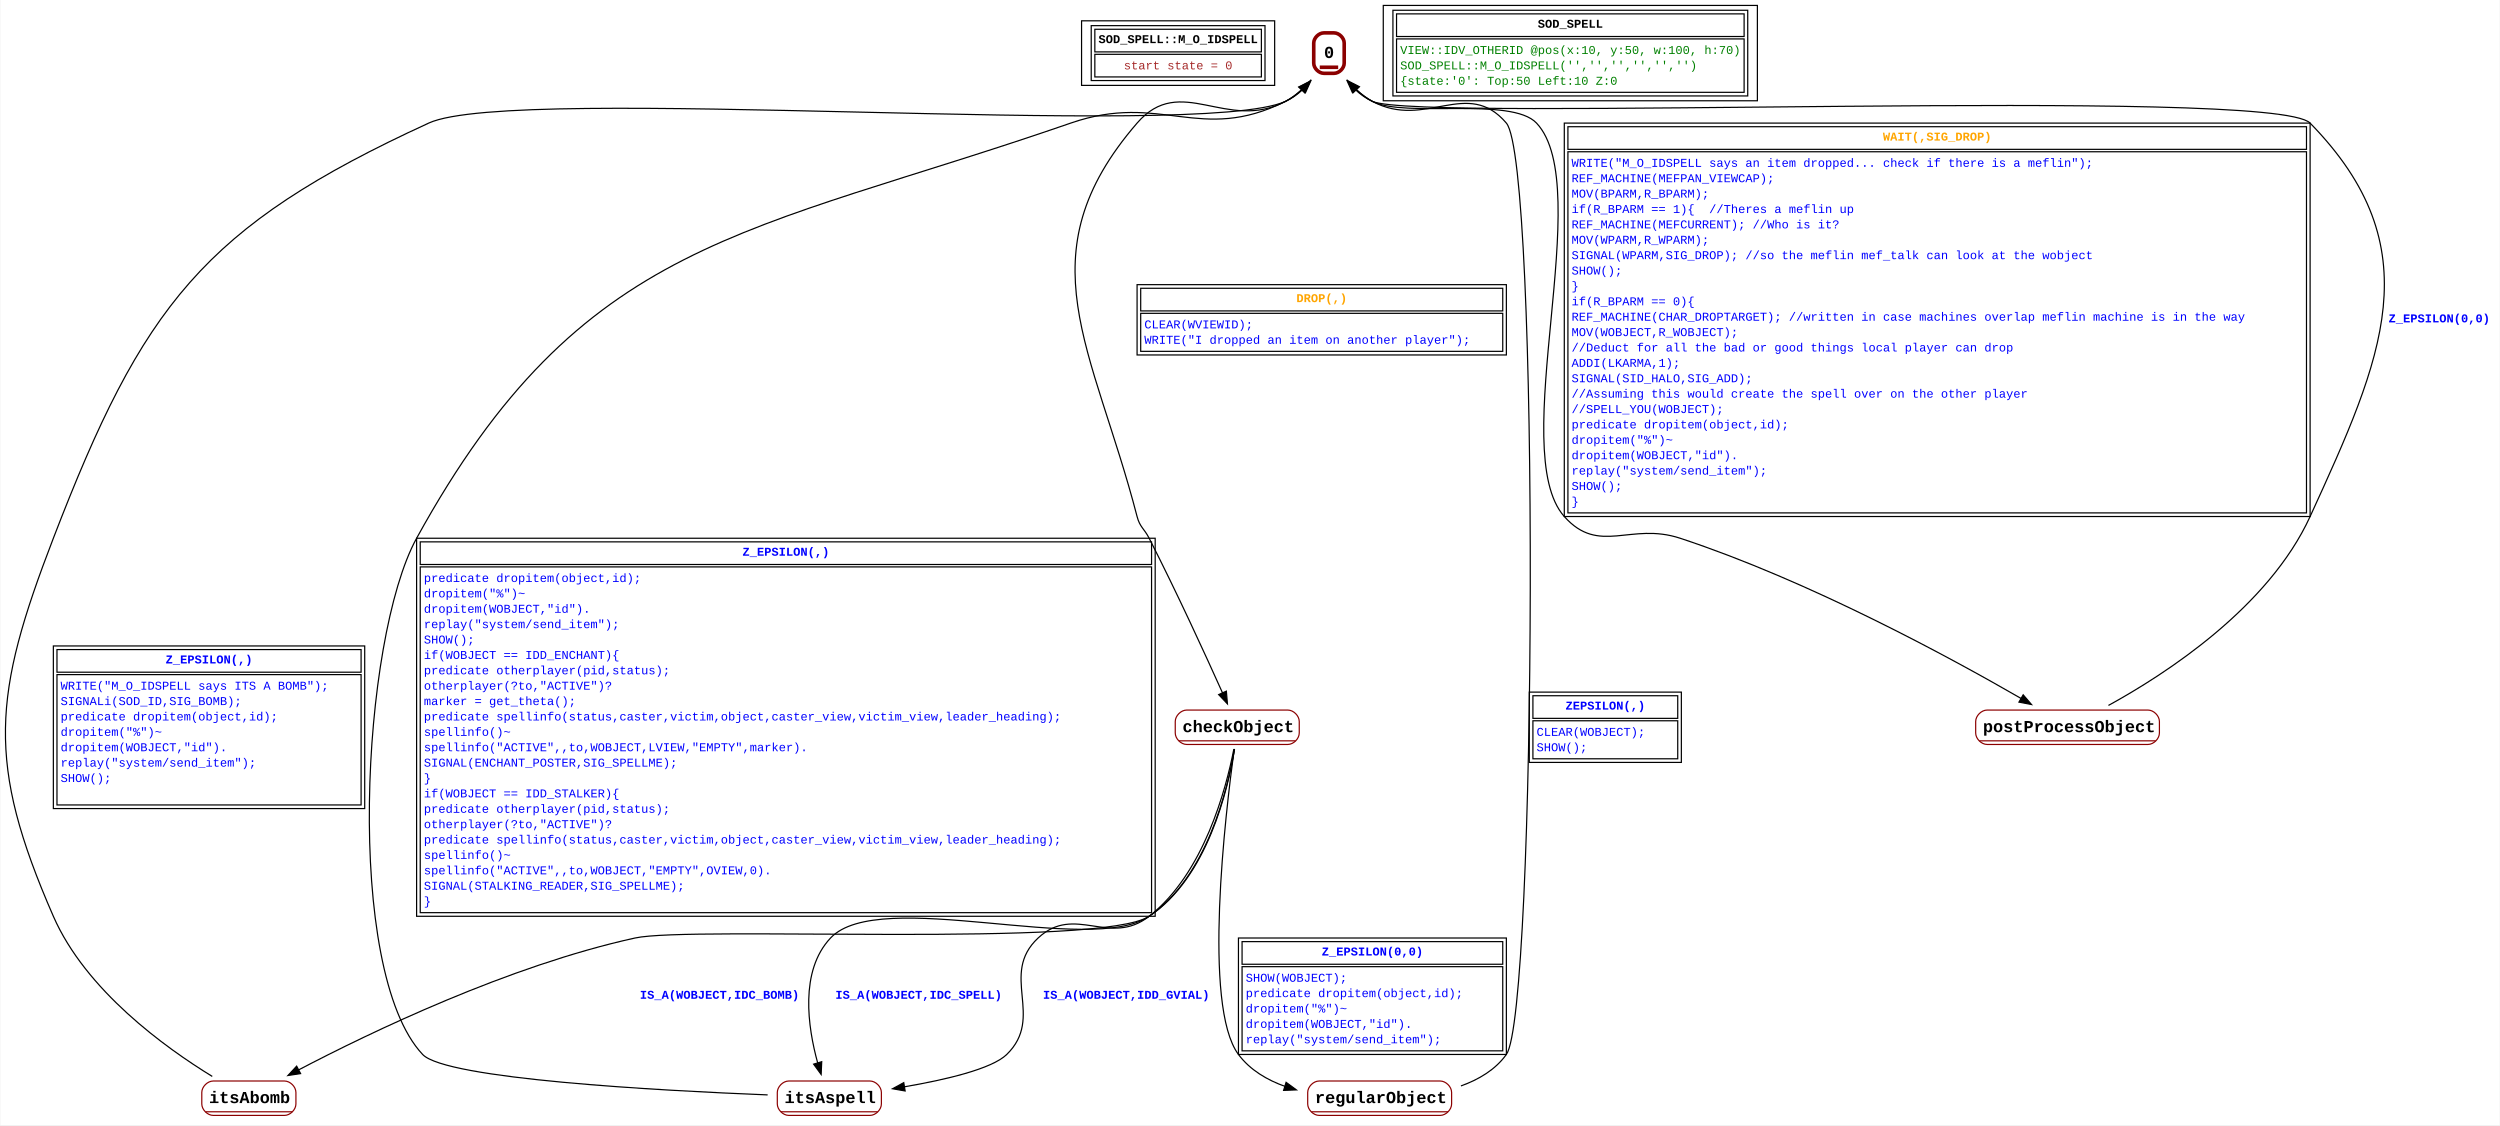
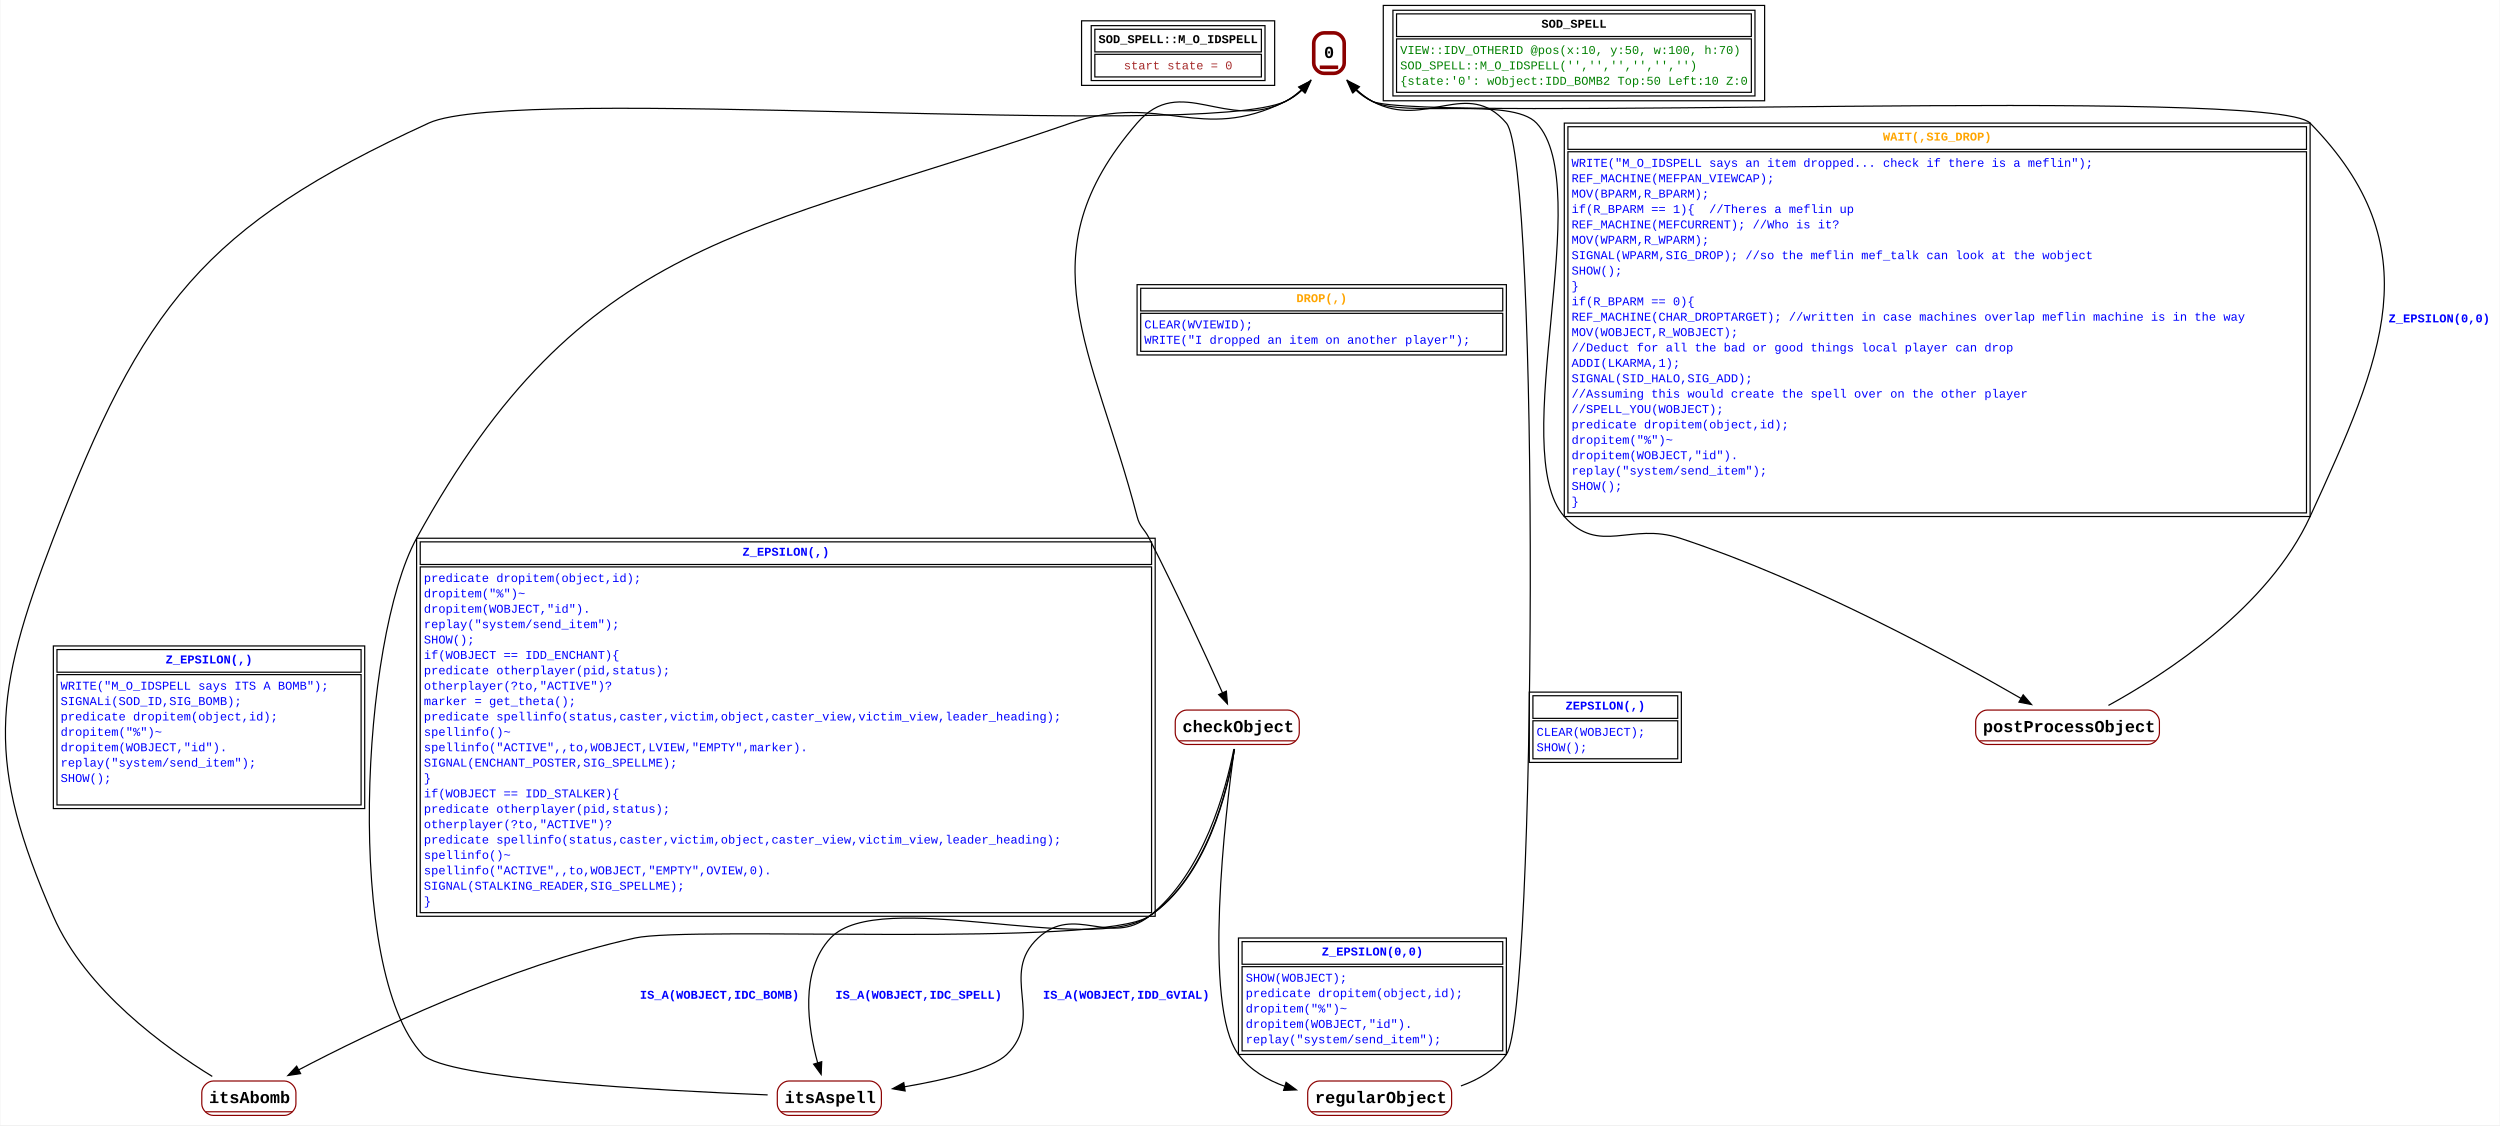
<svg xmlns="http://www.w3.org/2000/svg" width="2071pt" height="932pt" viewBox="0.00 0.00 2070.86 932.25">
  <g id="graph0" class="graph" transform="scale(1 1) rotate(0) translate(4 928.25)">
    <polygon fill="white" stroke="none" points="-4,4 -4,-928.25 2066.86,-928.25 2066.86,4 -4,4" />
    <g id="node1" class="node">
      <polygon fill="none" stroke="black" points="891.86,-857.5 891.86,-911 1051.86,-911 1051.86,-857.5 891.86,-857.5" />
      <polygon fill="none" stroke="black" points="902.86,-885.25 902.86,-904 1040.86,-904 1040.86,-885.25 902.86,-885.25" />
      <text text-anchor="start" x="905.86" y="-892.5" font-family="Courier New" font-weight="bold" font-size="10.00">SOD_SPELL::M_O_IDSPELL</text>
      <polygon fill="none" stroke="black" points="902.86,-864.5 902.86,-883.25 1040.86,-883.25 1040.86,-864.5 902.86,-864.5" />
      <text text-anchor="start" x="926.86" y="-870.75" font-family="Courier New" font-size="10.00" fill="brown">start state = 0</text>
      <polygon fill="none" stroke="black" points="899.86,-861.5 899.86,-907 1043.86,-907 1043.86,-861.5 899.86,-861.5" />
    </g>
    <g id="node2" class="node">
      <polyline fill="none" stroke="darkred" stroke-width="3" points="1089.24,-872.5 1104.49,-872.5" />
      <text text-anchor="start" x="1092.74" y="-880.2" font-family="Courier New" font-weight="bold" font-size="14.00">0</text>
      <path fill="none" stroke="darkred" stroke-width="3" d="M1092.65,-867.5C1092.65,-867.5 1101.07,-867.5 1101.07,-867.5 1105.28,-867.5 1109.49,-871.71 1109.49,-875.92 1109.49,-875.92 1109.49,-892.58 1109.49,-892.58 1109.49,-896.79 1105.28,-901 1101.07,-901 1101.07,-901 1092.65,-901 1092.65,-901 1088.45,-901 1084.24,-896.79 1084.24,-892.58 1084.24,-892.58 1084.24,-875.92 1084.24,-875.92 1084.24,-871.71 1088.45,-867.5 1092.65,-867.5" />
    </g>
    <g id="node3" class="node">
      <polyline fill="none" stroke="darkred" points="972.49,-314.38 1069.24,-314.38" />
      <text text-anchor="start" x="975.49" y="-321.57" font-family="Courier New" font-weight="bold" font-size="14.00">checkObject</text>
      <path fill="none" stroke="darkred" d="M978.99,-311.38C978.99,-311.38 1062.74,-311.38 1062.74,-311.38 1067.49,-311.38 1072.24,-316.12 1072.24,-320.88 1072.24,-320.88 1072.24,-330.38 1072.24,-330.38 1072.24,-335.12 1067.49,-339.88 1062.74,-339.88 1062.74,-339.88 978.99,-339.88 978.99,-339.88 974.24,-339.88 969.49,-335.12 969.49,-330.38 969.49,-330.38 969.49,-320.88 969.49,-320.88 969.49,-316.12 974.24,-311.38 978.99,-311.38" />
    </g>
    <g id="edge1" class="edge">
      <path fill="none" stroke="black" d="M1082.13,-862.24C1076.29,-855.44 1069.01,-848.55 1060.86,-844.25 1011.99,-818.48 973.99,-868.05 937.86,-826.25 843.12,-716.63 901.52,-640.51 937.86,-500.25 940.16,-491.39 943.69,-490.4 947.86,-482.25 970.6,-437.81 994.79,-385 1008.83,-353.73" />
      <polygon fill="black" stroke="black" points="1011.84,-355.56 1012.73,-345 1005.45,-352.7 1011.84,-355.56" />
      <polygon fill="none" stroke="black" points="940.86,-670.62 940.86,-689.38 1240.86,-689.38 1240.86,-670.62 940.86,-670.62" />
      <text text-anchor="start" x="1069.86" y="-677.88" font-family="Courier New" font-weight="bold" font-size="10.00" fill="orange">DROP(,)</text>
      <polygon fill="none" stroke="black" points="940.86,-637.12 940.86,-668.62 1240.86,-668.62 1240.86,-637.12 940.86,-637.12" />
      <text text-anchor="start" x="943.86" y="-656.12" font-family="Courier New" font-size="10.00" fill="blue">    CLEAR(WVIEWID);</text>
      <text text-anchor="start" x="943.86" y="-643.38" font-family="Courier New" font-size="10.00" fill="blue">    WRITE("I dropped an item on another player");</text>
      <polygon fill="none" stroke="black" points="937.86,-634.12 937.86,-692.38 1243.86,-692.38 1243.86,-634.12 937.86,-634.12" />
    </g>
    <g id="node4" class="node">
      <polyline fill="none" stroke="darkred" points="1635.74,-314.38 1781.99,-314.38" />
      <text text-anchor="start" x="1638.74" y="-321.57" font-family="Courier New" font-weight="bold" font-size="14.00">postProcessObject</text>
      <path fill="none" stroke="darkred" d="M1642.24,-311.38C1642.24,-311.38 1775.49,-311.38 1775.49,-311.38 1780.24,-311.38 1784.99,-316.12 1784.99,-320.88 1784.99,-320.88 1784.99,-330.38 1784.99,-330.38 1784.99,-335.12 1780.24,-339.88 1775.49,-339.88 1775.49,-339.88 1642.24,-339.88 1642.24,-339.88 1637.49,-339.88 1632.74,-335.12 1632.74,-330.38 1632.74,-330.38 1632.74,-320.88 1632.74,-320.88 1632.74,-316.12 1637.49,-311.38 1642.24,-311.38" />
    </g>
    <g id="edge2" class="edge">
      <path fill="none" stroke="black" d="M1111.56,-862.18C1117.4,-855.37 1124.68,-848.49 1132.86,-844.25 1159.92,-830.21 1247.97,-848.46 1268.86,-826.25 1318.62,-773.35 1243.54,-554.47 1291.86,-500.25 1320.74,-467.84 1346.63,-495.84 1387.86,-482.25 1494.9,-446.97 1611.96,-383.21 1670.71,-349.29" />
      <polygon fill="black" stroke="black" points="1672.11,-352.52 1679,-344.47 1668.6,-346.47 1672.11,-352.52" />
      <polygon fill="none" stroke="black" points="1294.86,-804.5 1294.86,-823.25 1906.86,-823.25 1906.86,-804.5 1294.86,-804.5" />
      <text text-anchor="start" x="1555.86" y="-811.75" font-family="Courier New" font-weight="bold" font-size="10.00" fill="orange">WAIT(,SIG_DROP)</text>
      <polygon fill="none" stroke="black" points="1294.86,-503.25 1294.86,-802.5 1906.86,-802.5 1906.86,-503.25 1294.86,-503.25" />
      <text text-anchor="start" x="1297.86" y="-790" font-family="Courier New" font-size="10.00" fill="blue">    WRITE("M_O_IDSPELL says an item dropped... check if there is a meflin");</text>
      <text text-anchor="start" x="1297.86" y="-777.25" font-family="Courier New" font-size="10.00" fill="blue">    REF_MACHINE(MEFPAN_VIEWCAP);</text>
      <text text-anchor="start" x="1297.86" y="-764.5" font-family="Courier New" font-size="10.00" fill="blue">    MOV(BPARM,R_BPARM);</text>
      <text text-anchor="start" x="1297.86" y="-751.75" font-family="Courier New" font-size="10.00" fill="blue">    if(R_BPARM == 1){  //Theres a meflin up</text>
      <text text-anchor="start" x="1297.86" y="-739" font-family="Courier New" font-size="10.00" fill="blue">        REF_MACHINE(MEFCURRENT); //Who is it?</text>
      <text text-anchor="start" x="1297.86" y="-726.25" font-family="Courier New" font-size="10.00" fill="blue">        MOV(WPARM,R_WPARM);</text>
      <text text-anchor="start" x="1297.86" y="-713.5" font-family="Courier New" font-size="10.00" fill="blue">        SIGNAL(WPARM,SIG_DROP); //so the meflin mef_talk can look at the wobject</text>
      <text text-anchor="start" x="1297.86" y="-700.75" font-family="Courier New" font-size="10.00" fill="blue">        SHOW();</text>
      <text text-anchor="start" x="1297.86" y="-688" font-family="Courier New" font-size="10.00" fill="blue">    }</text>
      <text text-anchor="start" x="1297.86" y="-675.25" font-family="Courier New" font-size="10.00" fill="blue">   if(R_BPARM == 0){</text>
      <text text-anchor="start" x="1297.86" y="-662.5" font-family="Courier New" font-size="10.00" fill="blue">        REF_MACHINE(CHAR_DROPTARGET); //written in case machines overlap meflin machine is in the way</text>
      <text text-anchor="start" x="1297.86" y="-649.75" font-family="Courier New" font-size="10.00" fill="blue">        MOV(WOBJECT,R_WOBJECT);</text>
      <text text-anchor="start" x="1297.86" y="-637" font-family="Courier New" font-size="10.00" fill="blue">            //Deduct for all the bad or good things local player can drop </text>
      <text text-anchor="start" x="1297.86" y="-624.25" font-family="Courier New" font-size="10.00" fill="blue">                ADDI(LKARMA,1); </text>
      <text text-anchor="start" x="1297.86" y="-611.5" font-family="Courier New" font-size="10.00" fill="blue">                SIGNAL(SID_HALO,SIG_ADD);</text>
      <text text-anchor="start" x="1297.86" y="-598.75" font-family="Courier New" font-size="10.00" fill="blue">        //Assuming this would create the spell over on the other player</text>
      <text text-anchor="start" x="1297.86" y="-586" font-family="Courier New" font-size="10.00" fill="blue">        //SPELL_YOU(WOBJECT);</text>
      <text text-anchor="start" x="1297.86" y="-573.25" font-family="Courier New" font-size="10.00" fill="blue">        predicate dropitem(object,id);</text>
      <text text-anchor="start" x="1297.86" y="-560.5" font-family="Courier New" font-size="10.00" fill="blue">        dropitem("%")~</text>
      <text text-anchor="start" x="1297.86" y="-547.75" font-family="Courier New" font-size="10.00" fill="blue">        dropitem(WOBJECT,"id").</text>
      <text text-anchor="start" x="1297.86" y="-535" font-family="Courier New" font-size="10.00" fill="blue">        replay("system/send_item");</text>
      <text text-anchor="start" x="1297.86" y="-522.25" font-family="Courier New" font-size="10.00" fill="blue">        SHOW();</text>
      <text text-anchor="start" x="1297.86" y="-509.5" font-family="Courier New" font-size="10.00" fill="blue">    } </text>
      <polygon fill="none" stroke="black" points="1291.86,-500.25 1291.86,-826.25 1909.86,-826.25 1909.86,-500.25 1291.86,-500.25" />
    </g>
    <g id="node5" class="node">
      <polyline fill="none" stroke="darkred" points="165.86,-7 237.86,-7" />
      <text text-anchor="start" x="168.86" y="-14.2" font-family="Courier New" font-weight="bold" font-size="14.00">itsAbomb</text>
      <path fill="none" stroke="darkred" d="M172.36,-4C172.36,-4 231.36,-4 231.36,-4 236.11,-4 240.86,-8.75 240.86,-13.5 240.86,-13.5 240.86,-23 240.86,-23 240.86,-27.75 236.11,-32.5 231.36,-32.5 231.36,-32.5 172.36,-32.5 172.36,-32.5 167.61,-32.5 162.86,-27.75 162.86,-23 162.86,-23 162.86,-13.5 162.86,-13.5 162.86,-8.75 167.61,-4 172.36,-4" />
    </g>
    <g id="edge3" class="edge">
      <path fill="none" stroke="black" d="M1018.61,-307.56C1013.22,-274.29 996.18,-201.16 947.86,-169 908.42,-142.75 568.13,-161.17 521.86,-151 416.96,-127.94 302.53,-72.84 243.02,-41.69" />
      <polygon fill="black" stroke="black" points="244.73,-38.64 234.25,-37.06 241.46,-44.83 244.73,-38.64" />
      <text text-anchor="start" x="525.86" y="-100.62" font-family="Courier New" font-weight="bold" font-size="10.00" fill="blue">IS_A(WOBJECT,IDC_BOMB)</text>
    </g>
    <g id="node6" class="node">
      <polyline fill="none" stroke="darkred" points="642.74,-7 722.99,-7" />
      <text text-anchor="start" x="645.74" y="-14.2" font-family="Courier New" font-weight="bold" font-size="14.00">itsAspell</text>
      <path fill="none" stroke="darkred" d="M649.24,-4C649.24,-4 716.49,-4 716.49,-4 721.24,-4 725.99,-8.75 725.99,-13.5 725.99,-13.5 725.99,-23 725.99,-23 725.99,-27.75 721.24,-32.5 716.49,-32.5 716.49,-32.5 649.24,-32.5 649.24,-32.5 644.49,-32.5 639.74,-27.75 639.74,-23 639.74,-23 639.74,-13.5 639.74,-13.5 639.74,-8.75 644.49,-4 649.24,-4" />
    </g>
    <g id="edge4" class="edge">
      <path fill="none" stroke="black" d="M1018.5,-307.42C1012.93,-274.21 995.64,-201.7 947.86,-169 899.33,-135.79 724.17,-193.82 683.86,-151 658.12,-123.65 664.99,-77.18 673.23,-47.37" />
      <polygon fill="black" stroke="black" points="676.54,-48.5 676.07,-37.92 669.84,-46.48 676.54,-48.5" />
      <text text-anchor="start" x="687.86" y="-100.62" font-family="Courier New" font-weight="bold" font-size="10.00" fill="blue">IS_A(WOBJECT,IDC_SPELL)</text>
    </g>
    <g id="edge5" class="edge">
      <path fill="none" stroke="black" d="M1018.02,-307.43C1011.7,-274.89 993.27,-204.44 947.86,-169 915.02,-143.37 886.34,-179.41 855.86,-151 823.37,-120.71 861.7,-85.47 829.86,-54.5 817.51,-42.49 779.16,-33.53 744.74,-27.64" />
      <polygon fill="black" stroke="black" points="745.66,-24.25 735.23,-26.09 744.53,-31.16 745.66,-24.25" />
      <text text-anchor="start" x="859.86" y="-100.62" font-family="Courier New" font-weight="bold" font-size="10.00" fill="blue">IS_A(WOBJECT,IDD_GVIAL)</text>
    </g>
    <g id="node7" class="node">
      <polyline fill="none" stroke="darkred" points="1082.24,-7 1195.49,-7" />
      <text text-anchor="start" x="1085.24" y="-14.2" font-family="Courier New" font-weight="bold" font-size="14.00">regularObject</text>
      <path fill="none" stroke="darkred" d="M1088.74,-4C1088.74,-4 1188.99,-4 1188.99,-4 1193.74,-4 1198.49,-8.75 1198.49,-13.5 1198.49,-13.5 1198.49,-23 1198.49,-23 1198.49,-27.75 1193.74,-32.5 1188.99,-32.5 1188.99,-32.5 1088.74,-32.5 1088.74,-32.5 1083.99,-32.5 1079.24,-27.75 1079.24,-23 1079.24,-23 1079.24,-13.5 1079.24,-13.5 1079.24,-8.75 1083.99,-4 1088.74,-4" />
    </g>
    <g id="edge6" class="edge">
      <path fill="none" stroke="black" d="M1018.41,-307.71C1011.14,-254.95 992,-94.53 1021.86,-54.5 1031.45,-41.65 1045.57,-33.32 1060.71,-27.95" />
      <polygon fill="black" stroke="black" points="1061.34,-31.42 1069.87,-25.14 1059.28,-24.73 1061.34,-31.42" />
      <polygon fill="none" stroke="black" points="1024.86,-129.25 1024.86,-148 1240.86,-148 1240.86,-129.25 1024.86,-129.25" />
      <text text-anchor="start" x="1090.86" y="-136.5" font-family="Courier New" font-weight="bold" font-size="10.00" fill="blue">Z_EPSILON(0,0)</text>
      <polygon fill="none" stroke="black" points="1024.86,-57.5 1024.86,-127.25 1240.86,-127.25 1240.86,-57.5 1024.86,-57.5" />
      <text text-anchor="start" x="1027.86" y="-114.75" font-family="Courier New" font-size="10.00" fill="blue">    SHOW(WOBJECT);</text>
      <text text-anchor="start" x="1027.86" y="-102" font-family="Courier New" font-size="10.00" fill="blue">     predicate dropitem(object,id);</text>
      <text text-anchor="start" x="1027.86" y="-89.25" font-family="Courier New" font-size="10.00" fill="blue">        dropitem("%")~</text>
      <text text-anchor="start" x="1027.86" y="-76.5" font-family="Courier New" font-size="10.00" fill="blue">        dropitem(WOBJECT,"id").</text>
      <text text-anchor="start" x="1027.86" y="-63.75" font-family="Courier New" font-size="10.00" fill="blue">        replay("system/send_item");</text>
      <polygon fill="none" stroke="black" points="1021.86,-54.5 1021.86,-151 1243.86,-151 1243.86,-54.5 1021.86,-54.5" />
    </g>
    <g id="edge9" class="edge">
      <path fill="none" stroke="black" d="M1742.75,-343.71C1790.46,-369.91 1875.42,-424.99 1909.86,-500.25 1970.15,-632 2011.12,-722.62 1909.86,-826.25 1879.69,-857.13 1172.21,-826.48 1132.86,-844.25 1127.78,-846.55 1123.08,-849.94 1118.88,-853.78" />
      <polygon fill="black" stroke="black" points="1116.37,-851.34 1112.02,-860.99 1121.44,-856.16 1116.37,-851.34" />
      <text text-anchor="start" x="1974.86" y="-661.12" font-family="Courier New" font-weight="bold" font-size="10.00" fill="blue">Z_EPSILON(0,0)</text>
    </g>
    <g id="edge7" class="edge">
      <path fill="none" stroke="black" d="M171.54,-36.3C132.56,-60.16 66.72,-107.59 39.86,-169 -15.93,-296.55 -10.16,-352.33 39.86,-482.25 113.92,-674.59 163.56,-740.23 350.86,-826.25 422.57,-859.19 988.98,-811.69 1060.86,-844.25 1065.95,-846.55 1070.64,-849.95 1074.84,-853.79" />
      <polygon fill="black" stroke="black" points="1072.27,-856.17 1081.7,-861 1077.35,-851.35 1072.27,-856.17" />
      <polygon fill="none" stroke="black" points="42.86,-371.25 42.86,-390 294.86,-390 294.86,-371.25 42.86,-371.25" />
      <text text-anchor="start" x="132.86" y="-378.5" font-family="Courier New" font-weight="bold" font-size="10.00" fill="blue">Z_EPSILON(,)</text>
      <polygon fill="none" stroke="black" points="42.86,-261.25 42.86,-369.25 294.86,-369.25 294.86,-261.25 42.86,-261.25" />
      <text text-anchor="start" x="45.86" y="-356.75" font-family="Courier New" font-size="10.00" fill="blue">    WRITE("M_O_IDSPELL says ITS A BOMB");</text>
      <text text-anchor="start" x="45.86" y="-344" font-family="Courier New" font-size="10.00" fill="blue">    SIGNALi(SOD_ID,SIG_BOMB);</text>
      <text text-anchor="start" x="45.86" y="-331.25" font-family="Courier New" font-size="10.00" fill="blue">     predicate dropitem(object,id);</text>
      <text text-anchor="start" x="45.86" y="-318.5" font-family="Courier New" font-size="10.00" fill="blue">        dropitem("%")~</text>
      <text text-anchor="start" x="45.86" y="-305.75" font-family="Courier New" font-size="10.00" fill="blue">        dropitem(WOBJECT,"id").</text>
      <text text-anchor="start" x="45.86" y="-293" font-family="Courier New" font-size="10.00" fill="blue">        replay("system/send_item");</text>
      <text text-anchor="start" x="45.86" y="-280.25" font-family="Courier New" font-size="10.00" fill="blue">        SHOW();</text>
      <text text-anchor="start" x="45.86" y="-267.5" font-family="Courier New" font-size="10.00" fill="blue">    </text>
      <polygon fill="none" stroke="black" points="39.86,-258.25 39.86,-393 297.86,-393 297.86,-258.25 39.86,-258.25" />
    </g>
    <g id="edge8" class="edge">
      <path fill="none" stroke="black" d="M631.74,-20.99C542.3,-24.54 365.06,-34.1 345.86,-54.5 280.71,-123.72 295.07,-398.95 340.86,-482.25 478.31,-732.27 613.24,-732.95 882.86,-826.25 958,-852.25 989.72,-808.73 1060.86,-844.25 1065.76,-846.69 1070.32,-850.1 1074.44,-853.9" />
      <polygon fill="black" stroke="black" points="1071.74,-856.14 1081.19,-860.95 1076.8,-851.3 1071.74,-856.14" />
      <polygon fill="none" stroke="black" points="343.86,-460.5 343.86,-479.25 949.86,-479.25 949.86,-460.5 343.86,-460.5" />
      <text text-anchor="start" x="610.86" y="-467.75" font-family="Courier New" font-weight="bold" font-size="10.00" fill="blue">Z_EPSILON(,)</text>
      <polygon fill="none" stroke="black" points="343.86,-172 343.86,-458.5 949.86,-458.5 949.86,-172 343.86,-172" />
      <text text-anchor="start" x="346.86" y="-446" font-family="Courier New" font-size="10.00" fill="blue">    predicate dropitem(object,id);</text>
      <text text-anchor="start" x="346.86" y="-433.25" font-family="Courier New" font-size="10.00" fill="blue">        dropitem("%")~</text>
      <text text-anchor="start" x="346.86" y="-420.5" font-family="Courier New" font-size="10.00" fill="blue">        dropitem(WOBJECT,"id").</text>
      <text text-anchor="start" x="346.86" y="-407.75" font-family="Courier New" font-size="10.00" fill="blue">        replay("system/send_item");</text>
      <text text-anchor="start" x="346.86" y="-395" font-family="Courier New" font-size="10.00" fill="blue">        SHOW();</text>
      <text text-anchor="start" x="346.86" y="-382.25" font-family="Courier New" font-size="10.00" fill="blue">        if(WOBJECT == IDD_ENCHANT){</text>
      <text text-anchor="start" x="346.86" y="-369.5" font-family="Courier New" font-size="10.00" fill="blue">            predicate otherplayer(pid,status);</text>
      <text text-anchor="start" x="346.86" y="-356.75" font-family="Courier New" font-size="10.00" fill="blue">            otherplayer(?to,"ACTIVE")?</text>
      <text text-anchor="start" x="346.86" y="-344" font-family="Courier New" font-size="10.00" fill="blue">            marker = get_theta(); </text>
      <text text-anchor="start" x="346.86" y="-331.25" font-family="Courier New" font-size="10.00" fill="blue">            predicate spellinfo(status,caster,victim,object,caster_view,victim_view,leader_heading);</text>
      <text text-anchor="start" x="346.86" y="-318.5" font-family="Courier New" font-size="10.00" fill="blue">            spellinfo()~</text>
      <text text-anchor="start" x="346.86" y="-305.75" font-family="Courier New" font-size="10.00" fill="blue">            spellinfo("ACTIVE",,to,WOBJECT,LVIEW,"EMPTY",marker).</text>
      <text text-anchor="start" x="346.86" y="-293" font-family="Courier New" font-size="10.00" fill="blue">            SIGNAL(ENCHANT_POSTER,SIG_SPELLME);</text>
      <text text-anchor="start" x="346.86" y="-280.25" font-family="Courier New" font-size="10.00" fill="blue">        }</text>
      <text text-anchor="start" x="346.86" y="-267.5" font-family="Courier New" font-size="10.00" fill="blue">        if(WOBJECT == IDD_STALKER){</text>
      <text text-anchor="start" x="346.86" y="-254.75" font-family="Courier New" font-size="10.00" fill="blue">            predicate otherplayer(pid,status);</text>
      <text text-anchor="start" x="346.86" y="-242" font-family="Courier New" font-size="10.00" fill="blue">            otherplayer(?to,"ACTIVE")?</text>
      <text text-anchor="start" x="346.86" y="-229.25" font-family="Courier New" font-size="10.00" fill="blue">            predicate spellinfo(status,caster,victim,object,caster_view,victim_view,leader_heading);</text>
      <text text-anchor="start" x="346.86" y="-216.5" font-family="Courier New" font-size="10.00" fill="blue">            spellinfo()~</text>
      <text text-anchor="start" x="346.86" y="-203.75" font-family="Courier New" font-size="10.00" fill="blue">            spellinfo("ACTIVE",,to,WOBJECT,"EMPTY",OVIEW,0).</text>
      <text text-anchor="start" x="346.86" y="-191" font-family="Courier New" font-size="10.00" fill="blue">            SIGNAL(STALKING_READER,SIG_SPELLME);</text>
      <text text-anchor="start" x="346.86" y="-178.25" font-family="Courier New" font-size="10.00" fill="blue">        }</text>
      <polygon fill="none" stroke="black" points="340.86,-169 340.86,-482.25 952.86,-482.25 952.86,-169 340.86,-169" />
    </g>
    <g id="edge10" class="edge">
      <path fill="none" stroke="black" d="M1206.23,-28.42C1220.92,-33.68 1234.77,-41.85 1243.86,-54.5 1268.89,-89.31 1271.65,-793.6 1243.86,-826.25 1211.47,-864.31 1176.89,-820.59 1132.86,-844.25 1128.04,-846.84 1123.52,-850.33 1119.42,-854.15" />
      <polygon fill="black" stroke="black" points="1117.05,-851.57 1112.68,-861.22 1122.11,-856.4 1117.05,-851.57" />
      <polygon fill="none" stroke="black" points="1265.86,-333 1265.86,-351.75 1385.86,-351.75 1385.86,-333 1265.86,-333" />
      <text text-anchor="start" x="1292.86" y="-340.25" font-family="Courier New" font-weight="bold" font-size="10.00" fill="blue">ZEPSILON(,)</text>
      <polygon fill="none" stroke="black" points="1265.86,-299.5 1265.86,-331 1385.86,-331 1385.86,-299.5 1265.86,-299.5" />
      <text text-anchor="start" x="1268.86" y="-318.5" font-family="Courier New" font-size="10.00" fill="blue">    CLEAR(WOBJECT);</text>
      <text text-anchor="start" x="1268.86" y="-305.75" font-family="Courier New" font-size="10.00" fill="blue">    SHOW();</text>
      <polygon fill="none" stroke="black" points="1262.86,-296.5 1262.86,-354.75 1388.86,-354.75 1388.86,-296.5 1262.86,-296.5" />
    </g>
    <g id="node8" class="node">
-       <polygon fill="none" stroke="black" points="1141.86,-844.75 1141.86,-923.75 1451.86,-923.75 1451.86,-844.75 1141.86,-844.75" />
-       <polygon fill="none" stroke="black" points="1152.86,-898 1152.86,-916.75 1440.86,-916.75 1440.86,-898 1152.86,-898" />
-       <text text-anchor="start" x="1269.86" y="-905.25" font-family="Courier New" font-weight="bold" font-size="10.00">SOD_SPELL</text>
-       <polygon fill="none" stroke="black" points="1152.86,-851.75 1152.86,-896 1440.86,-896 1440.86,-851.75 1152.86,-851.75" />
+       <polygon fill="none" stroke="black" points="1141.86,-844.75 1141.86,-923.75 1457.86,-923.75 1457.86,-844.75 1141.86,-844.75" />
+       <polygon fill="none" stroke="black" points="1152.86,-898 1152.86,-916.75 1446.86,-916.75 1446.86,-898 1152.86,-898" />
+       <text text-anchor="start" x="1272.86" y="-905.25" font-family="Courier New" font-weight="bold" font-size="10.00">SOD_SPELL</text>
+       <polygon fill="none" stroke="black" points="1152.86,-851.75 1152.86,-896 1446.86,-896 1446.86,-851.75 1152.86,-851.75" />
      <text text-anchor="start" x="1155.86" y="-883.5" font-family="Courier New" font-size="10.00" fill="green">VIEW::IDV_OTHERID @pos(x:10, y:50, w:100, h:70)</text>
      <text text-anchor="start" x="1155.86" y="-870.75" font-family="Courier New" font-size="10.00" fill="green">SOD_SPELL::M_O_IDSPELL('','','','','','')</text>
-       <text text-anchor="start" x="1155.86" y="-858" font-family="Courier New" font-size="10.00" fill="green">{state:'0': Top:50 Left:10 Z:0</text>
-       <polygon fill="none" stroke="black" points="1149.86,-848.75 1149.86,-919.75 1443.86,-919.75 1443.86,-848.75 1149.86,-848.75" />
+       <text text-anchor="start" x="1155.86" y="-858" font-family="Courier New" font-size="10.00" fill="green">{state:'0': wObject:IDD_BOMB2 Top:50 Left:10 Z:0</text>
+       <polygon fill="none" stroke="black" points="1149.86,-848.75 1149.86,-919.75 1449.86,-919.75 1449.86,-848.75 1149.86,-848.75" />
    </g>
  </g>
</svg>
